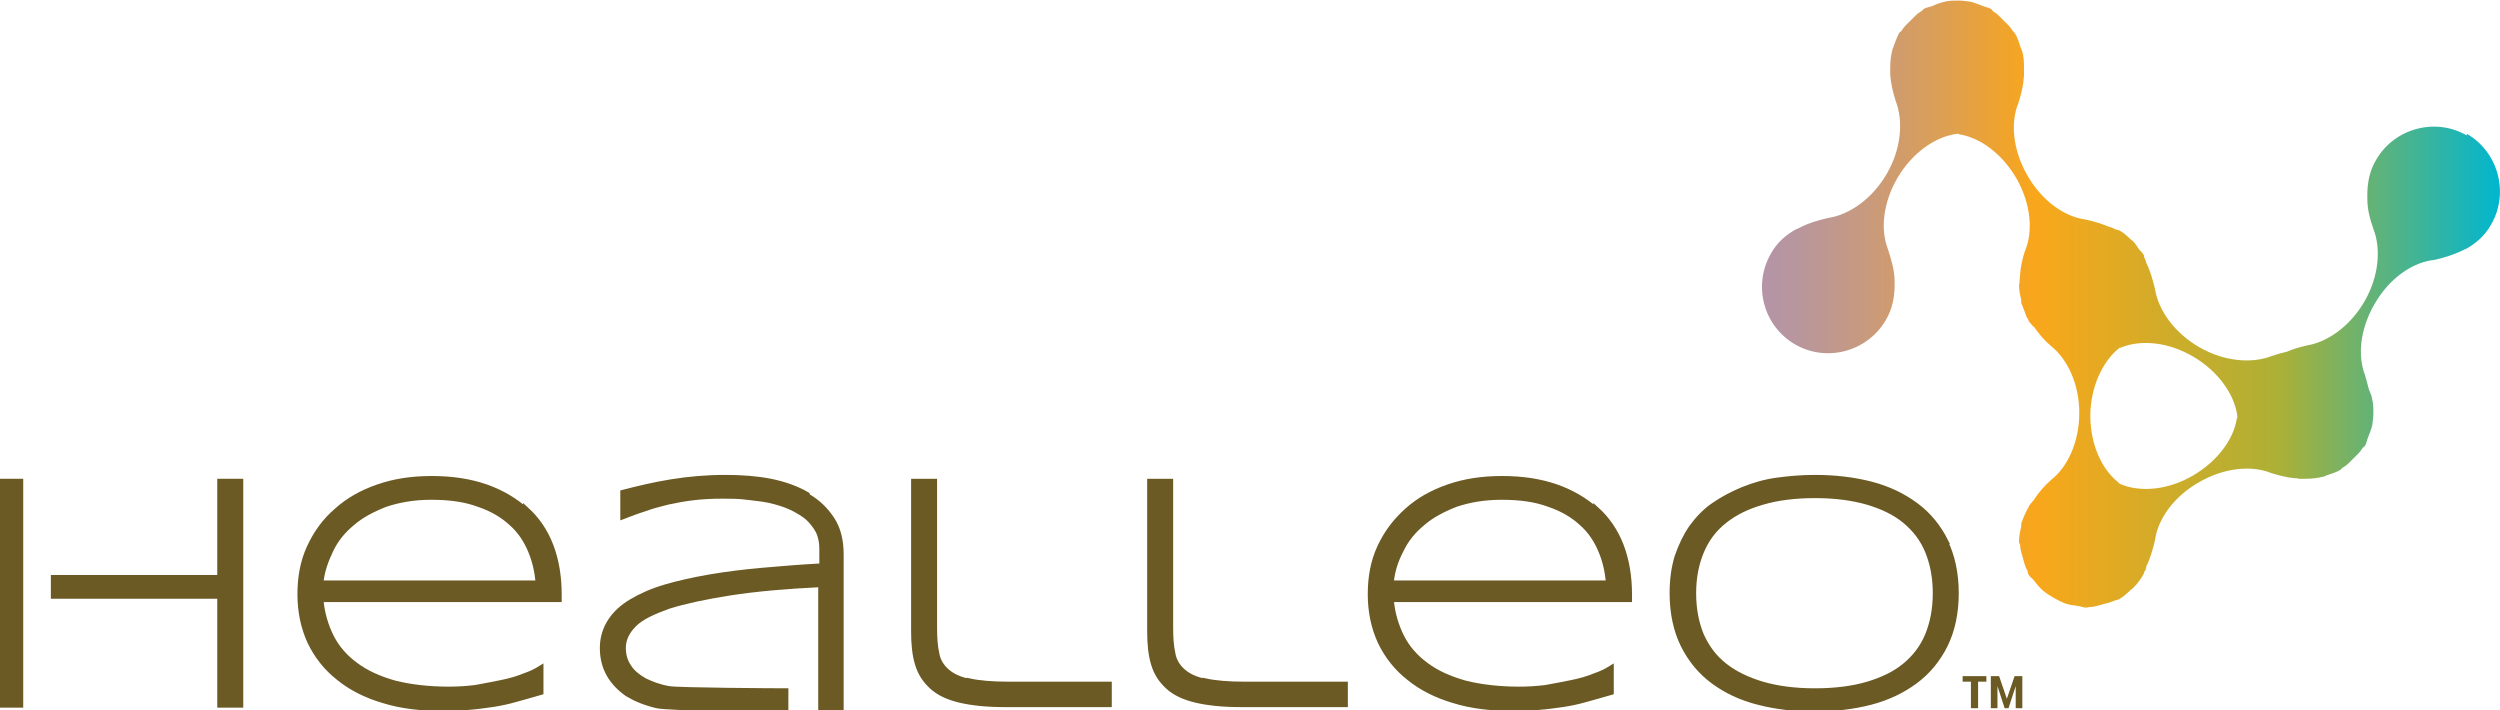
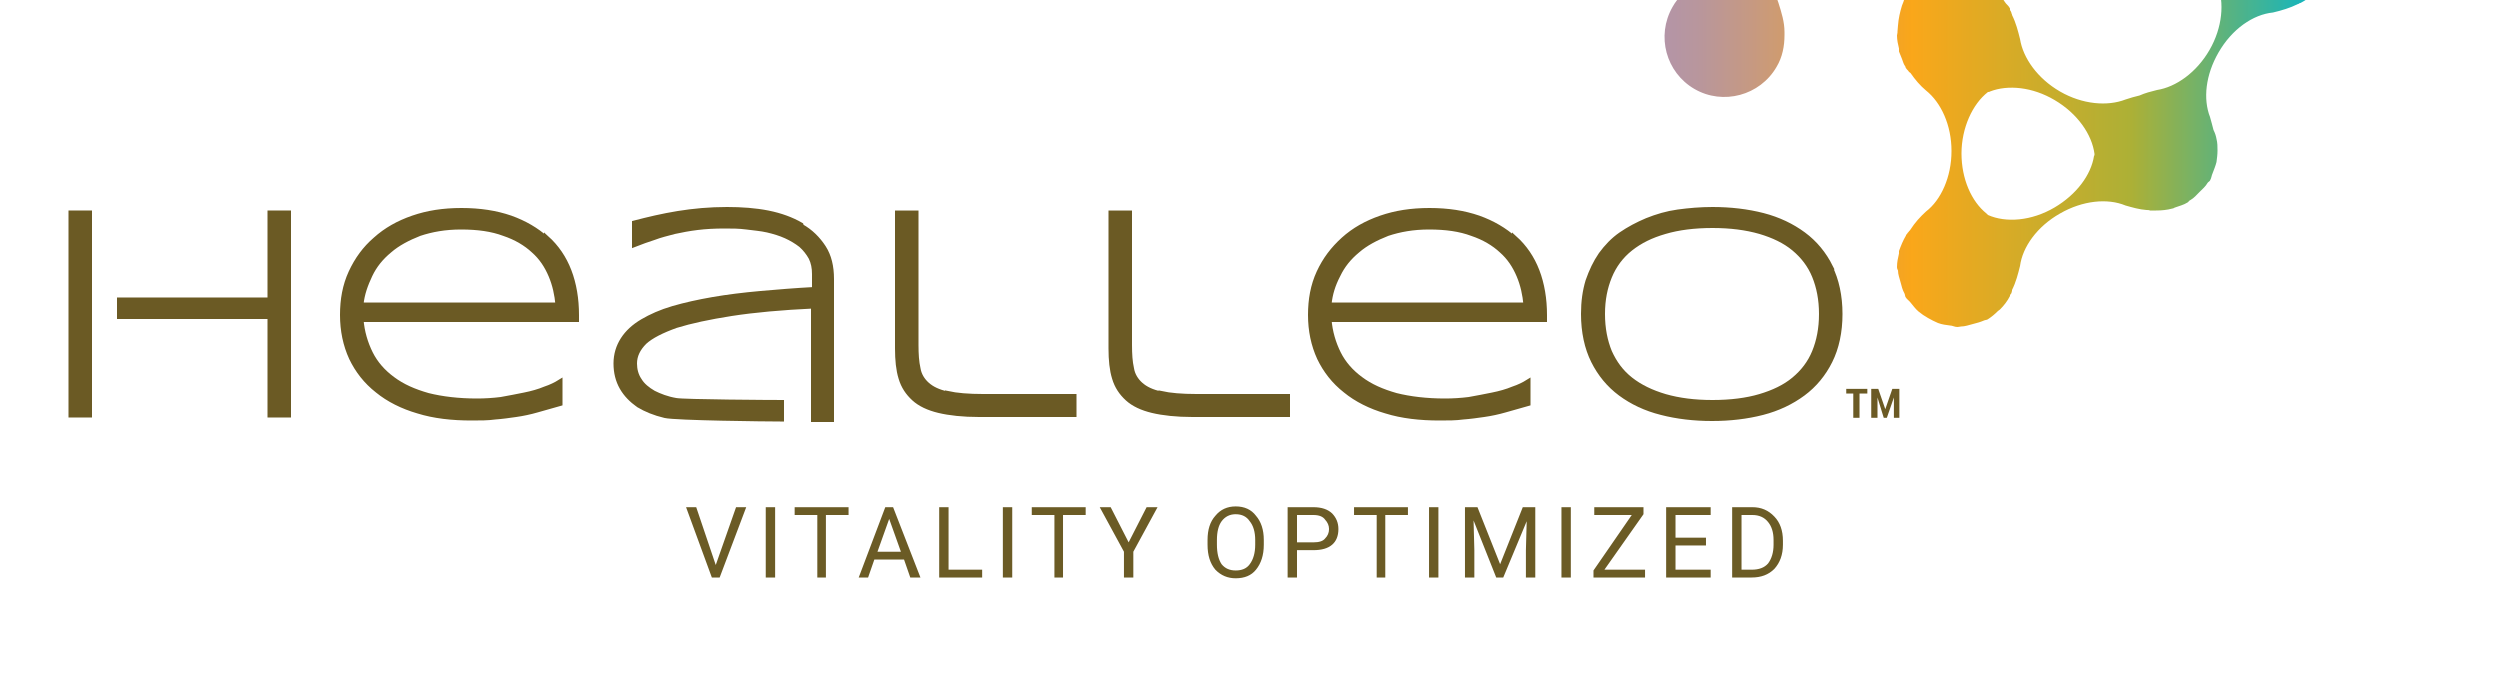
- <svg xmlns="http://www.w3.org/2000/svg" id="Layer_1" version="1.1" viewBox="0 0 45.22 12.83">
+ <svg xmlns="http://www.w3.org/2000/svg" id="Layer_1" version="1.1" viewBox="12 14 50 14">
  <defs>
    <style>
      .st0 {
        fill: none;
      }

      .st1 {
        fill: url(#linear-gradient);
      }

-       .st2, .st3 {
+       .st2 {
+         fill: #6b5b25;
+         font-family: Roboto-Regular, Roboto;
+         font-size: 1.97px;
+         letter-spacing: .1em;
+       }
+ 
+       .st3 {
+         font-family: Roboto-Medium, Roboto;
+         font-size: 2.2px;
+         font-weight: 500;
+         letter-spacing: .1em;
+       }
+ 
+       .st3, .st4 {
        fill: #6b5a24;
      }

-       .st3 {
+       .st4 {
        stroke: #6b5a24;
        stroke-miterlimit: 10;
        stroke-width: .1px;
      }
    </style>
-     <linearGradient id="linear-gradient" x1="31.86" y1="5.53" x2="45.22" y2="5.53" gradientUnits="userSpaceOnUse">
+     <linearGradient id="linear-gradient" x1="45.28" y1="15.08" x2="58.64" y2="15.08" gradientUnits="userSpaceOnUse">
      <stop offset="0" stop-color="#b495a7" />
      <stop offset=".05" stop-color="#b8969d" />
      <stop offset=".13" stop-color="#c69982" />
      <stop offset=".24" stop-color="#db9f56" />
      <stop offset=".37" stop-color="#f9a61a" />
      <stop offset=".37" stop-color="#faa71a" />
      <stop offset=".7" stop-color="#acb036" />
      <stop offset="1" stop-color="#00b6d0" />
    </linearGradient>
  </defs>
  <g>
-     <path class="st0" d="M28.62,9.46c-.16-.14-.35-.26-.59-.34-.24-.08-.53-.13-.86-.13-.32,0-.59.04-.83.13-.24.08-.44.2-.6.34-.16.14-.29.31-.39.49-.09.19-.15.38-.18.59h3.94c-.01-.2-.06-.4-.14-.59-.08-.19-.2-.35-.35-.5Z" />
-     <path class="st0" d="M9.26,9.46c-.16-.14-.35-.26-.59-.34-.24-.08-.53-.13-.86-.13-.32,0-.59.04-.83.13-.24.08-.44.2-.6.34-.16.14-.29.31-.39.49-.09.19-.15.38-.18.59h3.94c-.01-.2-.06-.4-.14-.59-.08-.19-.2-.35-.35-.5Z" />
-     <path class="st0" d="M34.46,9.42c-.18-.15-.41-.26-.68-.34-.27-.08-.59-.12-.95-.12s-.67.04-.95.12c-.27.08-.5.19-.69.34s-.32.34-.42.56c-.09.22-.14.47-.14.75s.05.54.14.76c.09.22.23.4.42.55s.41.26.69.34c.27.08.59.12.95.12s.67-.04.95-.12c.27-.08.5-.19.68-.34.18-.15.32-.33.41-.55s.14-.47.14-.76-.05-.54-.14-.76-.23-.4-.41-.55Z" />
-     <polygon class="st3" points=".37 10.45 .37 8.71 0 8.71 0 12.75 .37 12.75 .37 10.78 .37 10.45" />
-     <polygon class="st3" points="3.98 10.45 .97 10.45 .97 10.78 3.98 10.78 3.98 12.75 4.35 12.75 4.35 8.71 3.98 8.71 3.98 10.45" />
-     <path class="st3" d="M9.51,9.23c-.2-.18-.44-.32-.72-.42-.29-.1-.61-.15-.98-.15s-.68.05-.97.15-.54.24-.75.43c-.21.18-.37.4-.49.66-.12.26-.17.54-.17.85s.06.6.18.86c.12.25.29.47.52.65.22.18.5.32.81.41.32.1.68.14,1.07.14.17,0,.33,0,.47-.02.14-.01.28-.03.42-.05.14-.02.28-.05.42-.09.14-.04.29-.08.46-.13v-.43c-.08.05-.18.1-.3.14-.12.05-.26.09-.41.12s-.3.06-.47.09c-.16.02-.32.03-.48.03-.37,0-.7-.04-.98-.11-.28-.08-.51-.18-.71-.33-.19-.14-.34-.31-.44-.51-.1-.2-.17-.43-.19-.68h4.31v-.09c0-.32-.05-.62-.15-.88-.1-.26-.25-.48-.45-.66ZM5.8,10.54c.02-.21.09-.4.18-.59.09-.19.22-.35.39-.49.16-.14.37-.25.6-.34.24-.08.51-.13.83-.13.34,0,.62.04.86.13.24.08.44.2.59.34.16.14.27.31.35.5.08.19.12.38.14.59h-3.94Z" />
-     <path class="st3" d="M14.6,8.95c-.19-.11-.41-.19-.66-.24-.25-.05-.53-.07-.82-.07-.35,0-.67.03-.98.08-.31.05-.6.12-.87.19v.43c.13-.05.26-.1.39-.14.13-.05.26-.08.41-.12.14-.03.29-.06.46-.08.16-.02.34-.03.54-.03.15,0,.29,0,.44.02s.29.03.42.06c.13.03.26.07.37.12s.21.11.3.18c.08.07.15.16.2.25.05.1.07.21.07.33v.31c-.38.02-.74.05-1.08.08-.34.03-.66.07-.95.12-.29.05-.56.11-.8.18-.24.07-.44.16-.61.26-.17.1-.3.22-.39.36-.09.14-.14.3-.14.48s.04.34.12.48c.08.14.19.25.33.35.15.09.32.16.53.21.21.05,2.04.07,2.3.07.01,0,.02,0,.03,0v-.33c-.18,0-1.96-.01-2.11-.04-.18-.03-.33-.09-.45-.15-.12-.07-.22-.15-.28-.25-.07-.1-.1-.22-.1-.34,0-.16.07-.3.2-.43.13-.13.35-.23.63-.33.29-.09.66-.17,1.11-.24.45-.07,1-.12,1.64-.15v2.27h.36v-2.81c0-.25-.05-.46-.16-.63-.11-.17-.26-.32-.44-.42Z" />
-     <path class="st3" d="M17.53,12.33c-.18-.04-.31-.1-.41-.19-.09-.08-.16-.19-.18-.32-.03-.13-.04-.29-.04-.47v-2.64h-.37v2.71c0,.23.02.43.07.59.05.17.14.3.26.41.12.11.29.19.5.24.21.05.48.08.8.08h1.9v-.36h-1.82c-.29,0-.53-.02-.71-.06Z" />
-     <path class="st3" d="M21.8,12.33c-.18-.04-.31-.1-.41-.19-.09-.08-.16-.19-.18-.32-.03-.13-.04-.29-.04-.47v-2.64h-.37v2.71c0,.23.02.43.07.59.05.17.14.3.26.41.12.11.29.19.5.24.21.05.48.08.8.08h1.9v-.36h-1.82c-.29,0-.53-.02-.71-.06Z" />
-     <path class="st3" d="M28.87,9.23c-.2-.18-.44-.32-.72-.42-.29-.1-.61-.15-.98-.15s-.68.05-.97.15-.54.24-.75.43-.37.4-.49.66c-.12.26-.17.54-.17.85s.06.6.18.86c.12.25.29.47.52.65.22.18.5.32.81.41.32.1.68.14,1.07.14.17,0,.33,0,.47-.02.14-.01.28-.03.42-.05.14-.02.28-.05.42-.09.14-.04.29-.08.46-.13v-.43c-.08.05-.18.1-.3.14-.12.05-.26.09-.41.12s-.3.06-.47.09c-.16.02-.32.03-.48.03-.37,0-.7-.04-.98-.11-.28-.08-.51-.18-.71-.33-.19-.14-.34-.31-.44-.51-.1-.2-.17-.43-.19-.68h4.31v-.09c0-.32-.05-.62-.15-.88-.1-.26-.25-.48-.45-.66ZM25.16,10.54c.02-.21.08-.4.18-.59.09-.19.22-.35.39-.49.16-.14.37-.25.6-.34.24-.08.51-.13.83-.13.34,0,.62.04.86.13.24.08.44.2.59.34.16.14.27.31.35.5.08.19.12.38.14.59h-3.94Z" />
-     <path class="st3" d="M35.19,9.79c-.13-.26-.31-.48-.54-.65s-.5-.3-.81-.38c-.31-.08-.65-.12-1.01-.12-.24,0-.47.02-.69.05s-.42.09-.62.17c-.19.08-.36.17-.52.28-.16.11-.29.25-.4.4-.11.16-.19.33-.26.53-.06.2-.09.41-.09.66,0,.36.07.68.2.94s.31.48.54.65c.23.17.5.3.82.38.31.08.65.12,1.01.12s.7-.04,1.01-.12c.31-.08.58-.21.81-.38.23-.17.41-.39.54-.65.13-.26.2-.58.2-.94s-.07-.68-.2-.94ZM34.87,11.49c-.09.22-.23.4-.41.55-.18.15-.41.26-.68.34-.27.08-.59.12-.95.12s-.67-.04-.95-.12c-.27-.08-.5-.19-.69-.34s-.32-.33-.42-.55c-.09-.22-.14-.47-.14-.76s.05-.53.14-.75c.09-.22.23-.41.42-.56s.41-.26.69-.34c.27-.08.59-.12.95-.12s.67.04.95.12c.27.08.5.19.68.34.18.15.32.33.41.55s.14.47.14.76-.05.54-.14.76Z" />
+     <path class="st0" d="M42.04,19.01c-.16-.14-.35-.26-.59-.34-.24-.08-.53-.13-.86-.13-.32,0-.59.04-.83.13-.24.08-.44.2-.6.34-.16.14-.29.31-.39.49-.09.19-.15.38-.18.59h3.94c-.01-.2-.06-.4-.14-.59-.08-.19-.2-.35-.35-.5Z" />
+     <path class="st0" d="M22.68,19.01c-.16-.14-.35-.26-.59-.34-.24-.08-.53-.13-.86-.13-.32,0-.59.04-.83.13-.24.08-.44.2-.6.34-.16.14-.29.31-.39.49-.09.19-.15.38-.18.59h3.94c-.01-.2-.06-.4-.14-.59-.08-.19-.2-.35-.35-.5Z" />
+     <path class="st0" d="M47.88,18.97c-.18-.15-.41-.26-.68-.34-.27-.08-.59-.12-.95-.12s-.67.04-.95.12c-.27.08-.5.19-.69.34s-.32.34-.42.56c-.09.22-.14.47-.14.75s.05.54.14.76c.09.22.23.4.42.55s.41.26.69.34c.27.08.59.12.95.12s.67-.04.95-.12c.27-.08.5-.19.68-.34.18-.15.32-.33.41-.55s.14-.47.14-.76-.05-.54-.14-.76-.23-.4-.41-.55Z" />
+     <polygon class="st4" points="13.79 20 13.79 18.26 13.42 18.26 13.42 22.3 13.79 22.3 13.79 20.33 13.79 20" />
+     <polygon class="st4" points="17.4 20 14.39 20 14.39 20.33 17.4 20.33 17.4 22.3 17.77 22.3 17.77 18.26 17.4 18.26 17.4 20" />
+     <path class="st4" d="M22.93,18.78c-.2-.18-.44-.32-.72-.42-.29-.1-.61-.15-.98-.15s-.68.05-.97.15-.54.24-.75.43c-.21.18-.37.4-.49.66-.12.26-.17.54-.17.85s.06.6.18.86c.12.25.29.47.52.65.22.18.5.32.81.41.32.1.68.14,1.07.14.17,0,.33,0,.47-.02.14-.01.28-.03.42-.05.14-.02.28-.05.42-.09.14-.04.29-.08.46-.13v-.43c-.08.05-.18.1-.3.14-.12.05-.26.09-.41.12s-.3.06-.47.09c-.16.02-.32.03-.48.03-.37,0-.7-.04-.98-.11-.28-.08-.51-.18-.71-.33-.19-.14-.34-.31-.44-.51-.1-.2-.17-.43-.19-.68h4.31v-.09c0-.32-.05-.62-.15-.88-.1-.26-.25-.48-.45-.66ZM19.22,20.09c.02-.21.09-.4.18-.59.09-.19.22-.35.39-.49.16-.14.37-.25.6-.34.24-.08.51-.13.83-.13.34,0,.62.04.86.13.24.08.44.2.59.34.16.14.27.31.35.5.08.19.12.38.14.59h-3.94Z" />
+     <path class="st4" d="M28.02,18.5c-.19-.11-.41-.19-.66-.24-.25-.05-.53-.07-.82-.07-.35,0-.67.03-.98.08-.31.05-.6.12-.87.19v.43c.13-.05.26-.1.39-.14.13-.05.26-.08.41-.12.14-.03.29-.06.46-.08.16-.02.34-.03.54-.03.15,0,.29,0,.44.02s.29.03.42.06c.13.03.26.07.37.12s.21.11.3.18c.08.07.15.16.2.25.05.1.07.21.07.33v.31c-.38.02-.74.05-1.08.08-.34.03-.66.07-.95.12-.29.05-.56.11-.8.18-.24.07-.44.16-.61.26-.17.1-.3.22-.39.36-.09.14-.14.3-.14.48s.04.34.12.48c.08.14.19.25.33.35.15.09.32.16.53.21.21.05,2.04.07,2.3.07.01,0,.02,0,.03,0v-.33c-.18,0-1.96-.01-2.11-.04-.18-.03-.33-.09-.45-.15-.12-.07-.22-.15-.28-.25-.07-.1-.1-.22-.1-.34,0-.16.07-.3.2-.43.13-.12.35-.23.63-.33.29-.09.66-.17,1.11-.24.45-.07,1-.12,1.64-.15v2.27h.36v-2.81c0-.25-.05-.46-.16-.63-.11-.17-.26-.32-.44-.42Z" />
+     <path class="st4" d="M30.95,21.88c-.18-.04-.31-.1-.41-.19-.09-.08-.16-.19-.18-.32-.03-.13-.04-.29-.04-.47v-2.64h-.37v2.71c0,.23.02.43.07.59.05.17.14.3.26.41.12.11.29.19.5.24.21.05.48.08.8.08h1.9v-.36h-1.82c-.29,0-.53-.02-.71-.06Z" />
+     <path class="st4" d="M35.22,21.88c-.18-.04-.31-.1-.41-.19-.09-.08-.16-.19-.18-.32-.03-.13-.04-.29-.04-.47v-2.64h-.37v2.71c0,.23.02.43.07.59.05.17.14.3.26.41.12.11.29.19.5.24.21.05.48.08.8.08h1.9v-.36h-1.82c-.29,0-.53-.02-.71-.06Z" />
+     <path class="st4" d="M42.29,18.78c-.2-.18-.44-.32-.72-.42-.29-.1-.61-.15-.98-.15s-.68.05-.97.15-.54.24-.75.43-.37.4-.49.66c-.12.26-.17.54-.17.85s.06.6.18.86c.12.25.29.47.52.65.22.18.5.32.81.41.32.1.68.14,1.07.14.17,0,.33,0,.47-.02.14-.01.28-.03.42-.05.14-.02.28-.05.42-.09.14-.04.29-.08.46-.13v-.43c-.08.05-.18.1-.3.14-.12.05-.26.09-.41.12s-.3.06-.47.09c-.16.02-.32.03-.48.03-.37,0-.7-.04-.98-.11-.28-.08-.51-.18-.71-.33-.19-.14-.34-.31-.44-.51-.1-.2-.17-.43-.19-.68h4.31v-.09c0-.32-.05-.62-.15-.88-.1-.26-.25-.48-.45-.66ZM38.58,20.09c.02-.21.08-.4.18-.59.09-.19.22-.35.39-.49.16-.14.37-.25.6-.34.24-.08.51-.13.83-.13.34,0,.62.04.86.13.24.08.44.2.59.34.16.14.27.31.35.5.08.19.12.38.14.59h-3.94Z" />
+     <path class="st4" d="M48.61,19.34c-.13-.26-.31-.48-.54-.65s-.5-.3-.81-.38c-.31-.08-.65-.12-1.01-.12-.24,0-.47.02-.69.05s-.42.09-.62.17c-.19.08-.36.17-.52.28-.16.11-.29.25-.4.4-.11.16-.19.33-.26.53-.06.2-.09.41-.09.66,0,.36.07.68.2.94s.31.48.54.65c.23.17.5.3.82.38.31.08.65.12,1.01.12s.7-.04,1.01-.12c.31-.08.58-.21.81-.38.23-.17.41-.39.54-.65.13-.26.2-.58.2-.94s-.07-.68-.2-.94ZM48.29,21.04c-.09.22-.23.4-.41.55-.18.15-.41.26-.68.34-.27.08-.59.12-.95.12s-.67-.04-.95-.12c-.27-.08-.5-.19-.69-.34s-.32-.33-.42-.55c-.09-.22-.14-.47-.14-.76s.05-.53.14-.75c.09-.22.23-.41.42-.56s.41-.26.69-.34c.27-.08.59-.12.95-.12s.67.04.95.12c.27.08.5.19.68.34.18.15.32.33.41.55s.14.47.14.76-.05.54-.14.76Z" />
  </g>
-   <path class="st2" d="M35.93,12.33h-.15v.48h-.13v-.48h-.15v-.1h.43v.1ZM36.46,12.41l-.13.4h-.07l-.13-.4v.4h-.12v-.58h.15l.14.41.14-.41h.14v.58h-.12v-.4Z" />
-   <path class="st1" d="M44.62,2.45c-.57-.33-1.31-.13-1.64.44-.12.2-.16.42-.16.64h0s0,0,0,.01c0,.02,0,.04,0,.05,0,.2.05.38.11.55.14.36.1.86-.16,1.31-.26.45-.67.74-1.05.8-.12.03-.24.06-.35.11-.09.02-.19.05-.28.08-.36.14-.86.1-1.31-.16-.45-.26-.74-.67-.8-1.05-.04-.16-.08-.32-.16-.48,0,0,0-.02-.01-.03,0-.01,0-.02-.01-.03,0-.02-.02-.03-.02-.04,0,0,0,0,0-.01h0s0,0,0,0c0,0,0-.01,0-.02-.02-.04-.05-.07-.08-.1-.04-.05-.07-.11-.11-.15-.02-.02-.04-.03-.05-.04-.06-.06-.13-.12-.2-.16-.02-.01-.04-.01-.07-.02,0,0,0,0,0,0-.04-.02-.08-.04-.13-.05-.14-.06-.28-.1-.42-.13-.38-.05-.79-.34-1.05-.8-.26-.45-.31-.95-.16-1.31.05-.16.09-.32.1-.49,0,0,0-.02,0-.03,0-.01,0-.02,0-.04,0-.02,0-.03,0-.05,0,0,0,0,0-.01h0c0-.11,0-.22-.04-.33,0-.02-.02-.04-.02-.05-.03-.08-.05-.17-.1-.25-.01-.02-.04-.04-.05-.06-.04-.07-.1-.12-.16-.18-.06-.06-.11-.12-.18-.16-.02-.01-.03-.04-.05-.05-.05-.03-.1-.03-.14-.05-.08-.03-.15-.06-.23-.08-.08-.01-.15-.02-.23-.02-.08,0-.15,0-.23.02-.08.02-.15.04-.23.08-.05.02-.1.02-.15.05-.02.01-.03.04-.06.05-.07.04-.12.1-.18.16-.06.06-.12.11-.16.18-.01.02-.04.03-.05.05-.04.08-.07.16-.1.24,0,.02-.02.04-.02.06-.03.11-.04.22-.04.33h0s0,0,0,.01c0,.02,0,.04,0,.05,0,.01,0,.02,0,.03,0,0,0,.02,0,.02.01.17.05.33.1.49.14.36.1.86-.16,1.31-.26.45-.67.74-1.05.8-.18.04-.36.09-.53.18-.02,0-.03.02-.04.02,0,0,0,0-.01,0h0c-.19.1-.36.25-.47.45-.33.58-.13,1.31.44,1.64s1.31.13,1.64-.44c.12-.2.16-.42.16-.64h0s0,0,0-.01c0-.02,0-.04,0-.05,0-.2-.06-.39-.12-.58-.14-.36-.09-.84.17-1.29.27-.46.69-.75,1.08-.8.01,0,.03,0,.04.01.38.06.77.35,1.03.79.27.47.31.98.15,1.34-.04.13-.07.26-.08.4,0,.04-.01.08-.01.12,0,0,0,0,0,0,0,0,0,.02,0,.02,0,.02-.01.04-.01.06,0,.09.02.18.04.26,0,.02,0,.04,0,.06.02.05.04.1.06.15.02.05.03.1.06.14,0,0,.01.01.01.02,0,0,0,0,0,0,0,.02.02.03.03.05,0,0,.01.01.02.02.01.02.03.04.05.05.09.13.19.25.31.35.3.24.51.69.51,1.21s-.21.98-.51,1.21c-.12.11-.22.22-.31.36-.01.02-.03.03-.04.05,0,0-.01.01-.02.02,0,.01-.02.03-.03.04,0,0,0,0,0,.01h0c-.06.1-.1.2-.14.31,0,.02,0,.04,0,.05-.02.09-.04.17-.04.27,0,.03.01.05.02.07,0,.08.03.15.05.23.02.08.04.16.08.23.01.02.01.05.02.07.03.05.07.07.1.11.05.06.1.13.16.18.06.05.12.09.19.13.07.04.13.07.2.1.08.03.16.04.24.05.05,0,.09.03.15.03.03,0,.05-.01.07-.01.08,0,.16-.03.24-.05.08-.02.15-.04.22-.07.02-.01.05-.01.07-.02.08-.05.15-.11.21-.17.01-.01.03-.02.04-.03.08-.08.15-.17.2-.27h0s0,0,0-.01c0-.02.02-.03.03-.05,0-.01,0-.02.01-.04,0,0,0-.01,0-.02.08-.16.12-.32.16-.48.05-.38.34-.79.8-1.05.45-.26.95-.31,1.31-.16.14.04.28.08.42.09.02,0,.05,0,.07.01,0,0,.01,0,.02,0,.01,0,.02,0,.04,0,.02,0,.03,0,.05,0,0,0,0,0,.01,0h0c.11,0,.22-.01.33-.04.02,0,.04-.02.05-.02.08-.03.17-.05.25-.1.02-.01.03-.04.06-.05.07-.04.12-.1.18-.16.06-.06.12-.11.16-.18.01-.02.04-.03.05-.05.03-.05.03-.1.05-.14.03-.08.06-.15.08-.23.01-.08.02-.15.02-.23,0-.08,0-.15-.02-.23-.01-.06-.03-.12-.06-.18-.02-.09-.05-.18-.07-.26-.14-.36-.09-.84.17-1.29.27-.47.69-.76,1.09-.8.17-.04.34-.09.5-.17.02,0,.03-.02.04-.02,0,0,0,0,.01,0h0c.19-.1.36-.25.47-.45.33-.57.13-1.31-.44-1.64ZM39.67,8.6c-.46.27-.97.31-1.33.15-.01-.01-.02-.02-.03-.03-.3-.24-.5-.69-.5-1.2s.22-.99.53-1.23c.01,0,.03,0,.04-.01.36-.14.85-.09,1.29.17.46.27.75.69.8,1.08,0,.01,0,.03-.01.04-.06.38-.35.77-.79,1.03Z" />
+   <text class="st2" transform="translate(25.69 25.55)">
+     <tspan x="0" y="0">VITALITY OPTIMIZED</tspan>
+   </text>
+   <text class="st3" transform="translate(48.8 23.34)">
+     <tspan x="0" y="0">™</tspan>
+   </text>
+   <path class="st1" d="M58.04,12c-.57-.33-1.31-.13-1.64.44-.12.2-.16.42-.16.64h0s0,0,0,.01c0,.02,0,.04,0,.05,0,.2.05.38.11.55.14.36.1.86-.16,1.31-.26.45-.67.74-1.05.8-.12.03-.24.06-.35.11-.09.02-.19.05-.28.08-.36.14-.86.1-1.31-.16-.45-.26-.74-.67-.8-1.05-.04-.16-.08-.32-.16-.48,0,0,0-.02-.01-.03,0-.01,0-.02-.01-.03,0-.02-.02-.03-.02-.04,0,0,0,0,0-.01h0s0,0,0,0c0,0,0-.01,0-.02-.02-.04-.05-.07-.08-.1-.04-.05-.07-.11-.11-.15-.02-.02-.04-.03-.05-.04-.06-.06-.13-.12-.2-.16-.02-.01-.04-.01-.07-.02,0,0,0,0,0,0-.04-.02-.08-.04-.13-.05-.14-.06-.28-.1-.42-.13-.38-.05-.79-.34-1.05-.8-.26-.45-.31-.95-.16-1.31.05-.16.09-.32.1-.49,0,0,0-.02,0-.03,0-.01,0-.02,0-.04,0-.02,0-.03,0-.05,0,0,0,0,0-.01h0c0-.11,0-.22-.04-.33,0-.02-.02-.04-.02-.05-.03-.08-.05-.17-.1-.25-.01-.02-.04-.04-.05-.06-.04-.07-.1-.12-.16-.18-.06-.06-.11-.12-.18-.16-.02-.01-.03-.04-.05-.05-.05-.03-.1-.03-.14-.05-.08-.03-.15-.06-.23-.08-.08-.01-.15-.02-.23-.02-.08,0-.15,0-.23.02-.08.02-.15.04-.23.08-.05.02-.1.02-.15.05-.02.01-.03.04-.06.05-.07.04-.12.1-.18.16-.06.06-.12.11-.16.18-.01.02-.04.03-.05.05-.04.08-.07.16-.1.24,0,.02-.02.04-.02.06-.03.11-.04.22-.04.33h0s0,0,0,.01c0,.02,0,.04,0,.05,0,.01,0,.02,0,.03,0,0,0,.02,0,.02.01.17.05.33.1.49.14.36.1.86-.16,1.31-.26.45-.67.74-1.05.8-.18.04-.36.09-.53.18-.02,0-.03.02-.04.02,0,0,0,0-.01,0h0c-.19.1-.36.25-.47.45-.33.58-.13,1.31.44,1.64s1.31.13,1.64-.44c.12-.2.16-.42.16-.64h0s0,0,0-.01c0-.02,0-.04,0-.05,0-.2-.06-.39-.12-.58-.14-.36-.09-.84.17-1.29.27-.46.69-.75,1.08-.8.01,0,.03,0,.04.01.38.06.77.35,1.03.79.27.47.31.98.15,1.34-.04.13-.07.26-.08.4,0,.04-.01.08-.01.12,0,0,0,0,0,0,0,0,0,.02,0,.02,0,.02-.01.04-.01.06,0,.09.02.18.04.26,0,.02,0,.04,0,.06.02.05.04.1.06.15.02.05.03.1.06.14,0,0,.01.01.01.02,0,0,0,0,0,0,0,.02.02.03.03.05,0,0,.01.01.02.02.01.02.03.04.05.05.09.13.19.25.31.35.3.24.51.69.51,1.21s-.21.98-.51,1.21c-.12.11-.22.22-.31.36-.01.02-.03.03-.04.05,0,0-.01.01-.02.02,0,.01-.02.03-.03.04,0,0,0,0,0,.01h0c-.06.1-.1.2-.14.31,0,.02,0,.04,0,.05-.02.09-.04.17-.04.27,0,.03.01.05.02.07,0,.08.03.15.05.23.02.08.04.16.08.23.01.02.01.05.02.07.03.05.07.07.1.11.05.06.1.13.16.18.06.05.12.09.19.13.07.04.13.07.2.1.08.03.16.04.24.05.05,0,.09.03.15.03.03,0,.05-.01.07-.01.08,0,.16-.03.24-.05.08-.02.15-.04.22-.07.02-.01.05-.01.07-.02.08-.05.15-.11.21-.17.01-.01.03-.02.04-.03.08-.08.15-.17.2-.27h0s0,0,0-.01c0-.02.02-.03.03-.05,0-.01,0-.02.01-.04,0,0,0-.01,0-.02.08-.16.12-.32.16-.48.05-.38.34-.79.8-1.05.45-.26.95-.31,1.31-.16.14.04.28.08.42.09.02,0,.05,0,.07.01,0,0,.01,0,.02,0,.01,0,.02,0,.04,0,.02,0,.03,0,.05,0,0,0,0,0,.01,0h0c.11,0,.22-.01.33-.04.02,0,.04-.02.05-.02.08-.03.17-.05.25-.1.02-.01.03-.04.06-.05.07-.04.12-.1.18-.16.06-.06.12-.11.16-.18.01-.02.04-.03.05-.05.03-.05.03-.1.05-.14.03-.08.06-.15.08-.23.01-.08.02-.15.02-.23,0-.08,0-.15-.02-.23-.01-.06-.03-.12-.06-.18-.02-.09-.05-.18-.07-.26-.14-.36-.09-.84.17-1.29.27-.47.69-.76,1.09-.8.17-.04.34-.09.5-.17.02,0,.03-.02.04-.02,0,0,0,0,.01,0h0c.19-.1.36-.25.47-.45.33-.57.13-1.31-.44-1.64ZM53.09,18.15c-.46.27-.97.31-1.33.15-.01-.01-.02-.02-.03-.03-.3-.24-.5-.69-.5-1.2s.22-.99.53-1.23c.01,0,.03,0,.04-.01.36-.14.85-.09,1.29.17.46.27.75.69.8,1.08,0,.01,0,.03-.01.04-.06.38-.35.77-.79,1.03Z" />
</svg>
